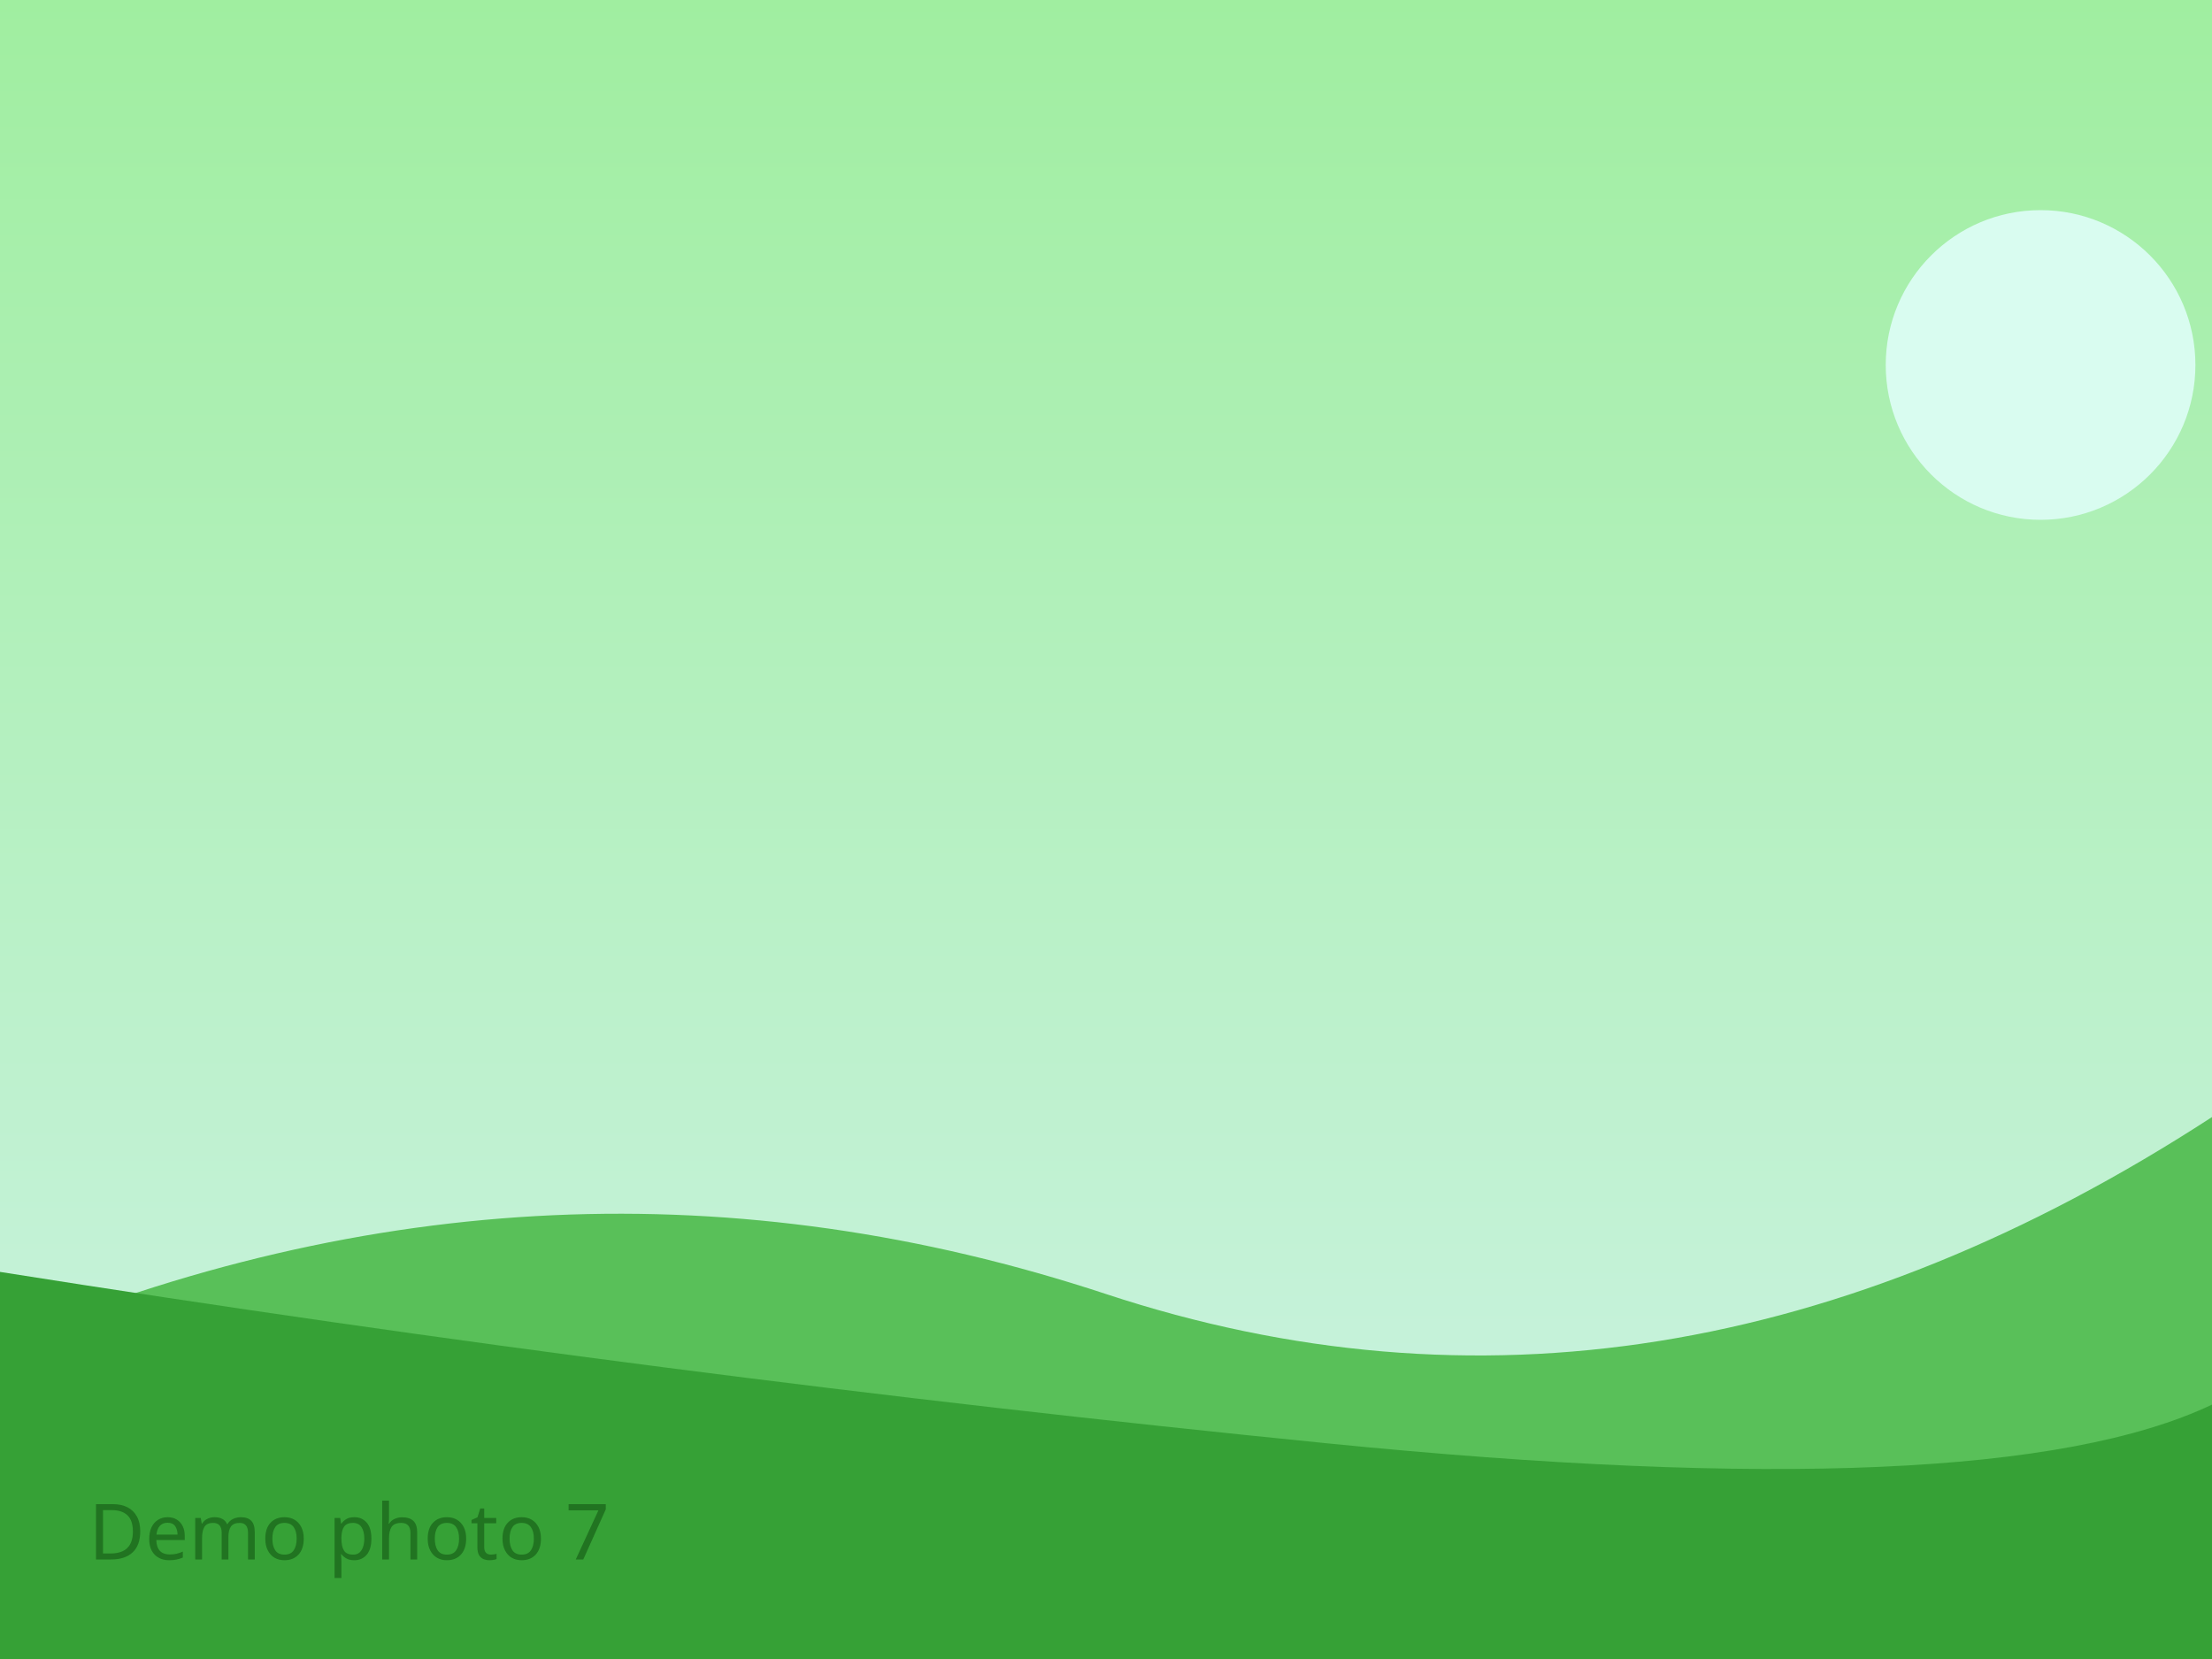
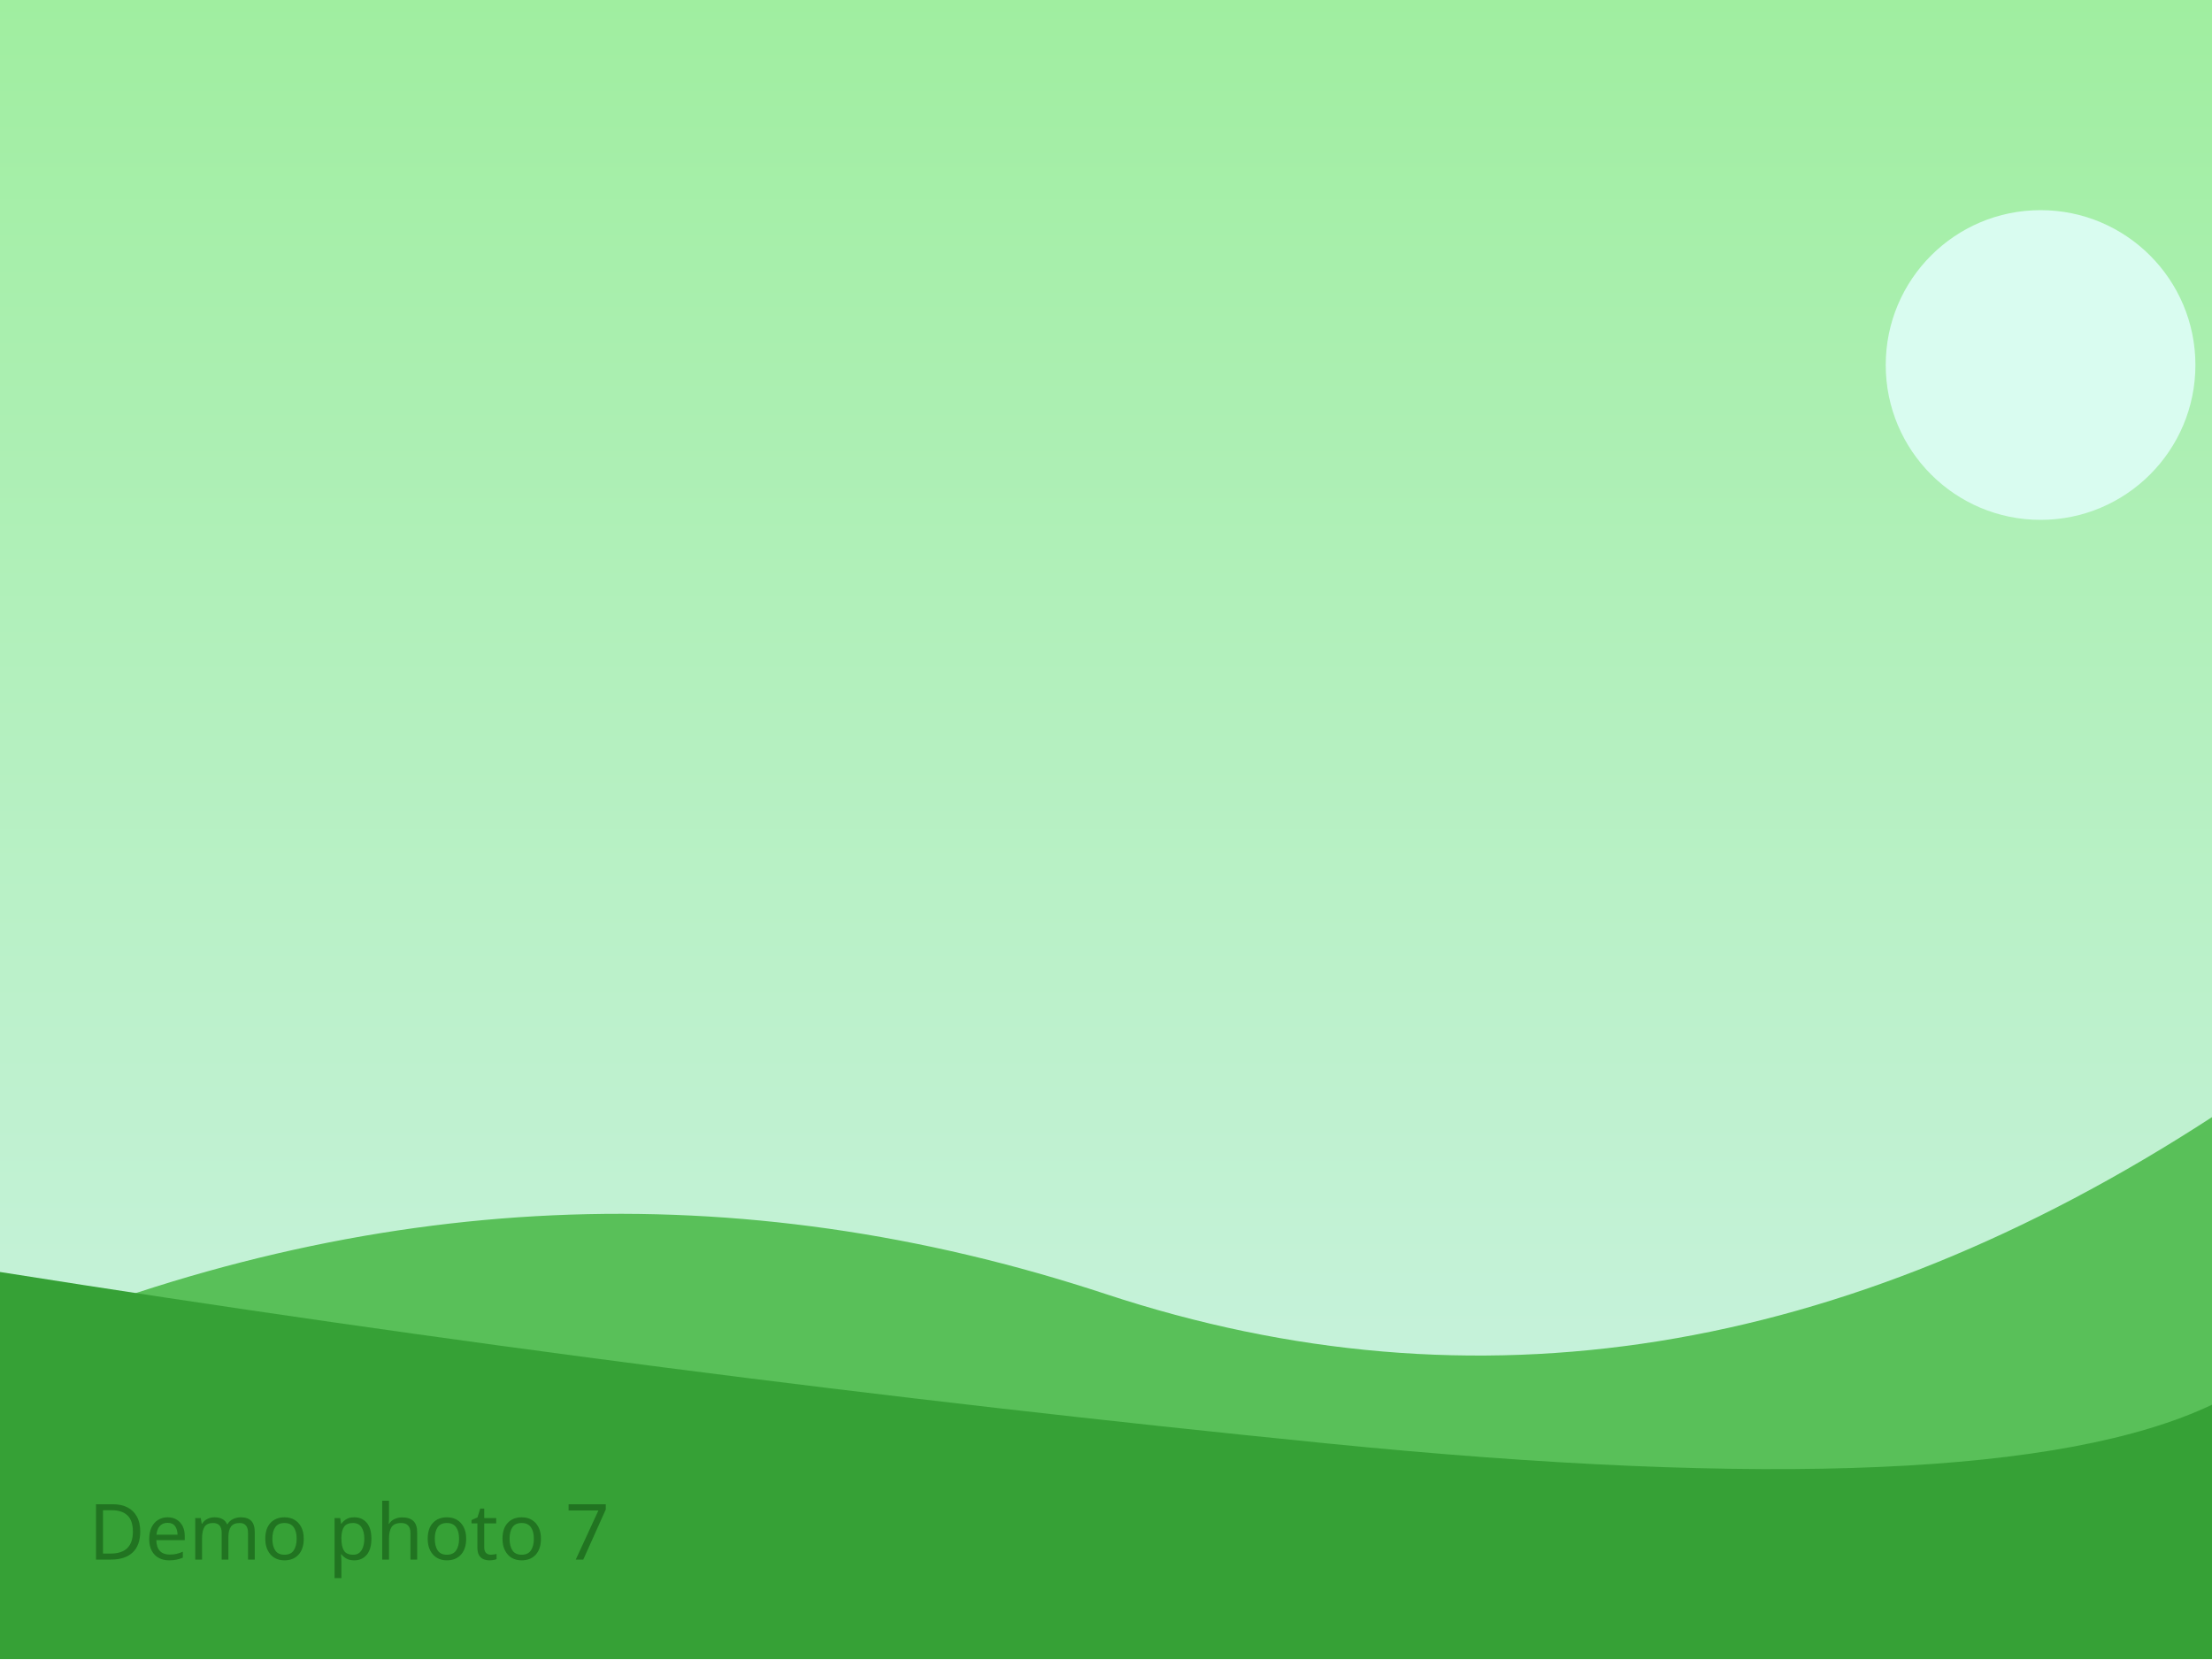
- <svg xmlns="http://www.w3.org/2000/svg" viewBox="0 0 400 300" role="img" aria-label="Demo photo 7">
+ <svg xmlns="http://www.w3.org/2000/svg" width="1200" height="900" viewBox="0 0 400 300" role="img" aria-label="Demo photo 7">
  <defs>
    <linearGradient id="sky" x1="0" y1="0" x2="0" y2="1">
      <stop offset="0" stop-color="hsl(120, 70%, 78%)" />
      <stop offset="1" stop-color="hsl(160, 60%, 88%)" />
    </linearGradient>
  </defs>
  <rect width="400" height="300" fill="url(#sky)" />
  <circle cx="369" cy="66" r="28" fill="hsl(160, 85%, 92%)" />
  <path d="M0 243 Q 100 201 200 234 T 400 202 V 300 H 0 Z" fill="hsl(120, 45%, 55%)" />
  <path d="M0 230 Q 120 249 240 261 T 400 254 V 300 H 0 Z" fill="hsl(120, 50%, 42%)" />
  <text x="16" y="282" font-family="sans-serif" font-size="14" fill="hsl(120, 60%, 25%)" opacity="0.75">Demo photo 7</text>
</svg>
